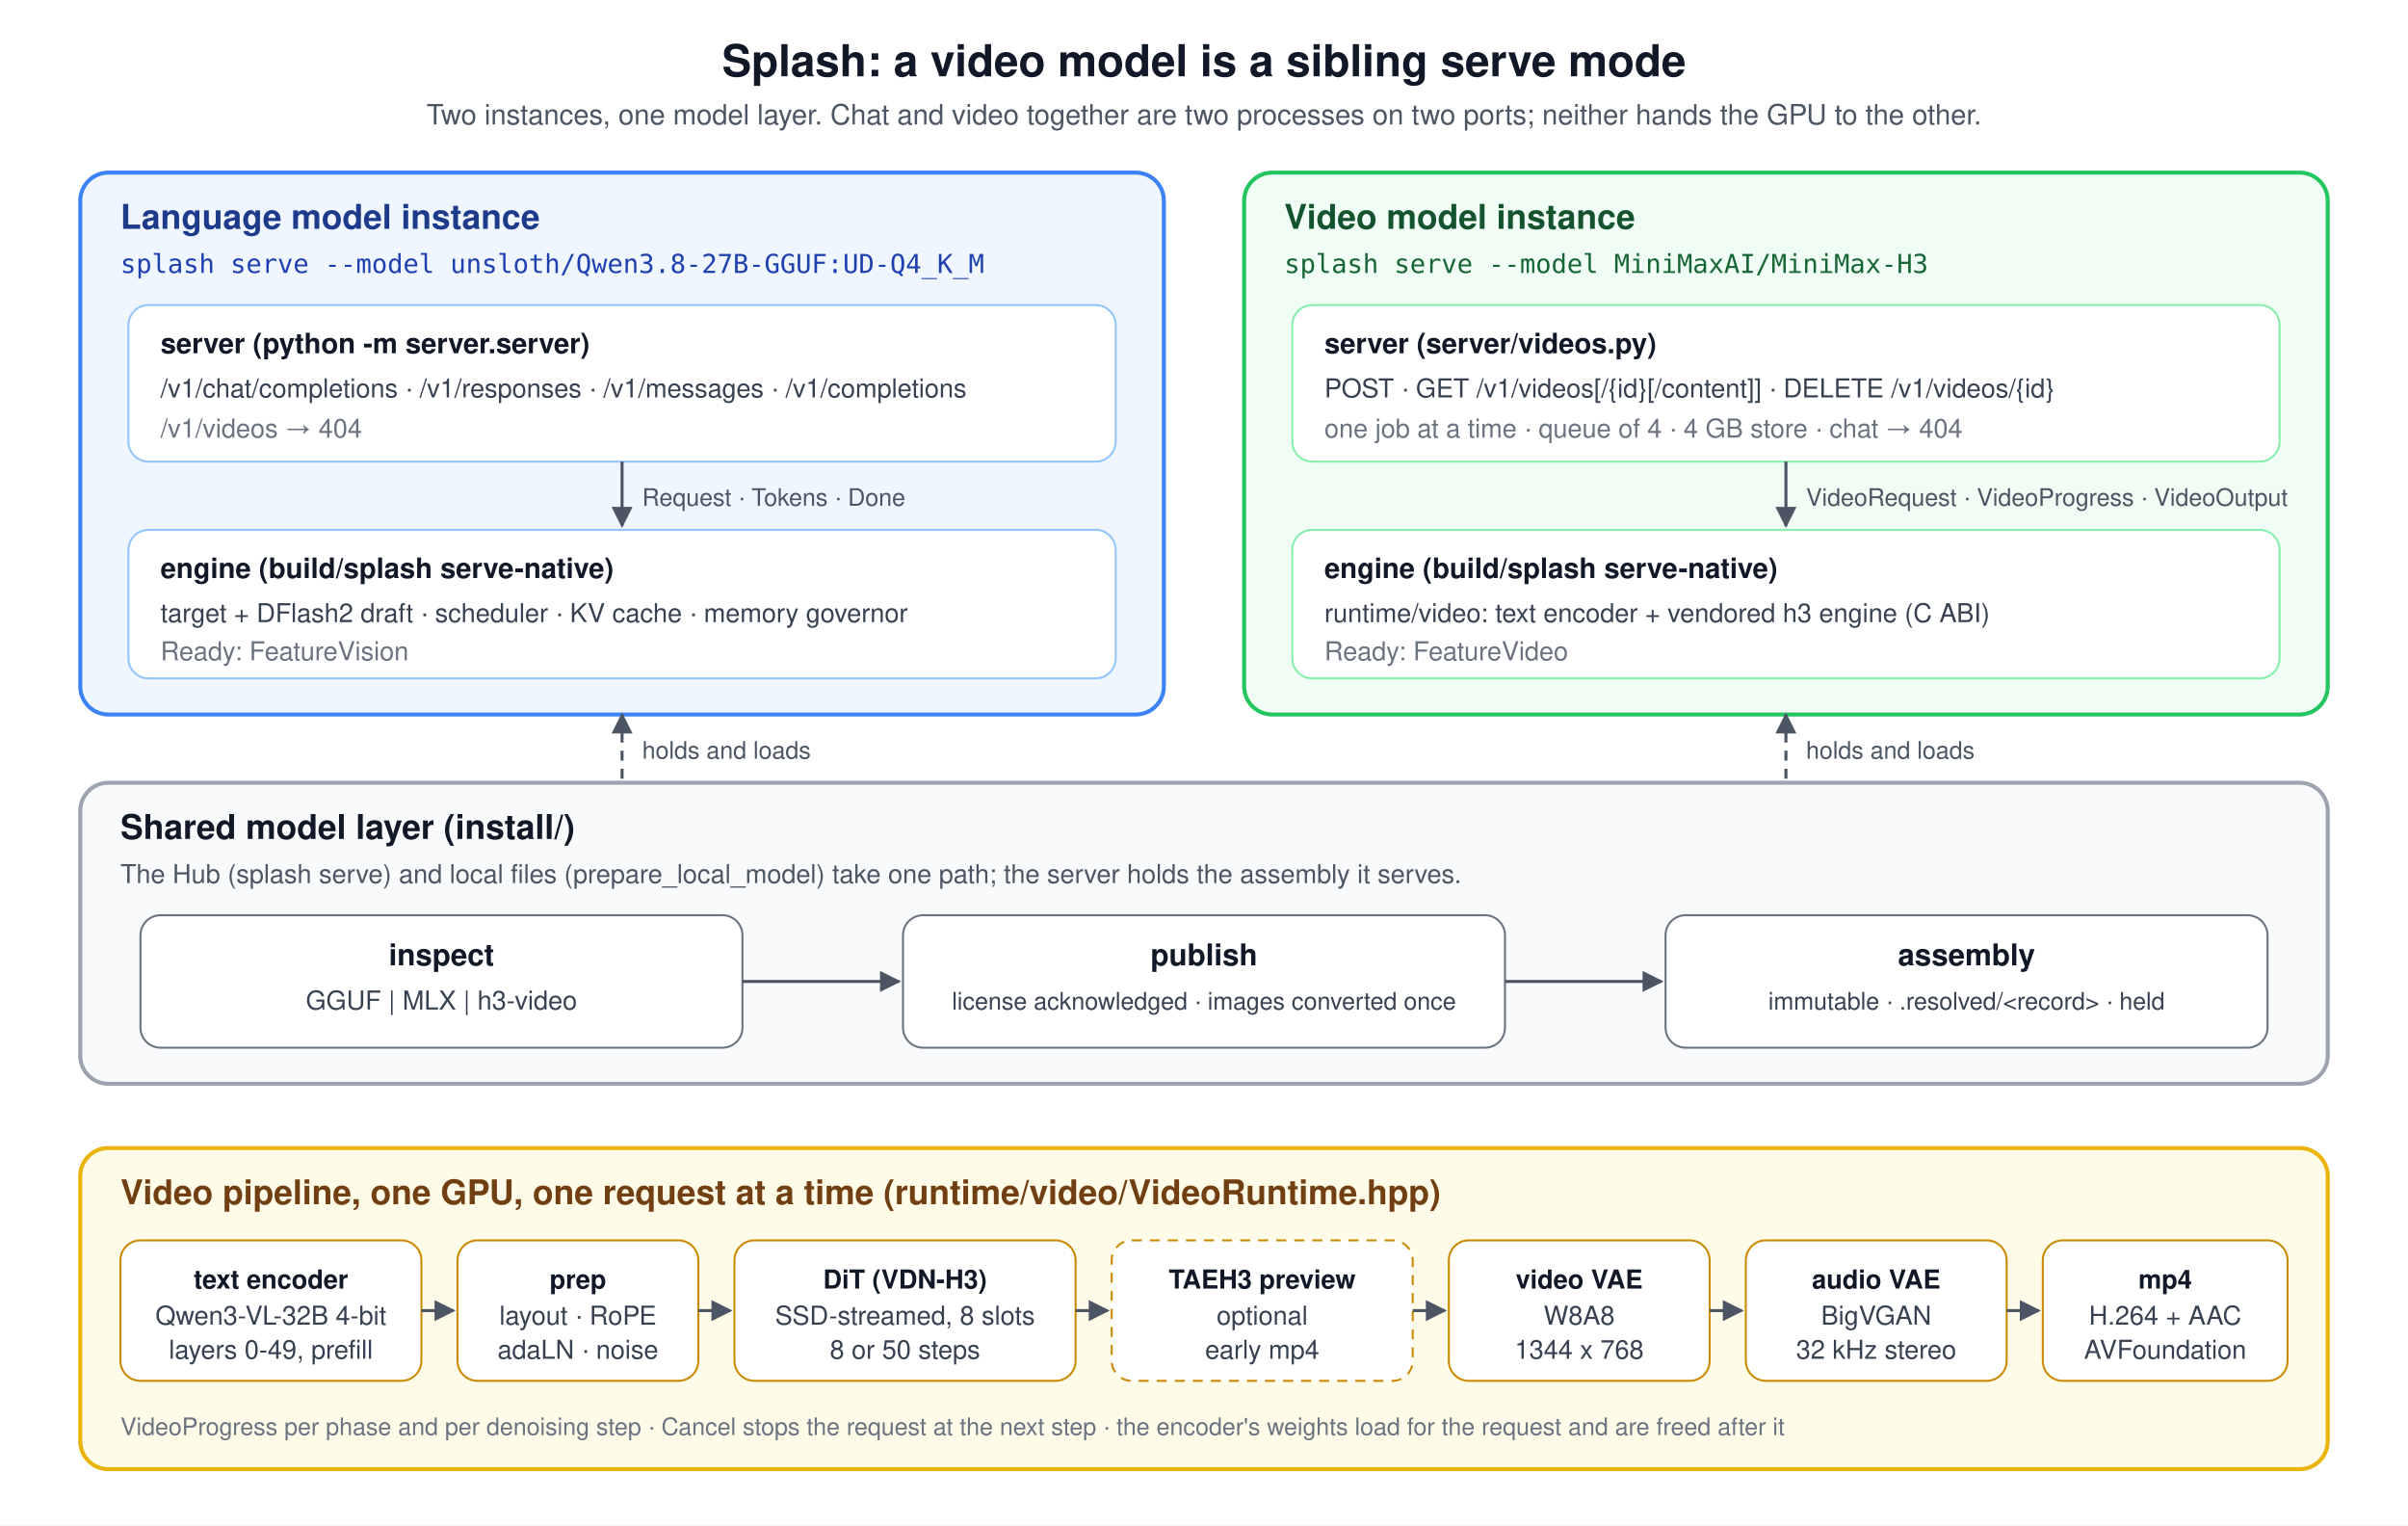
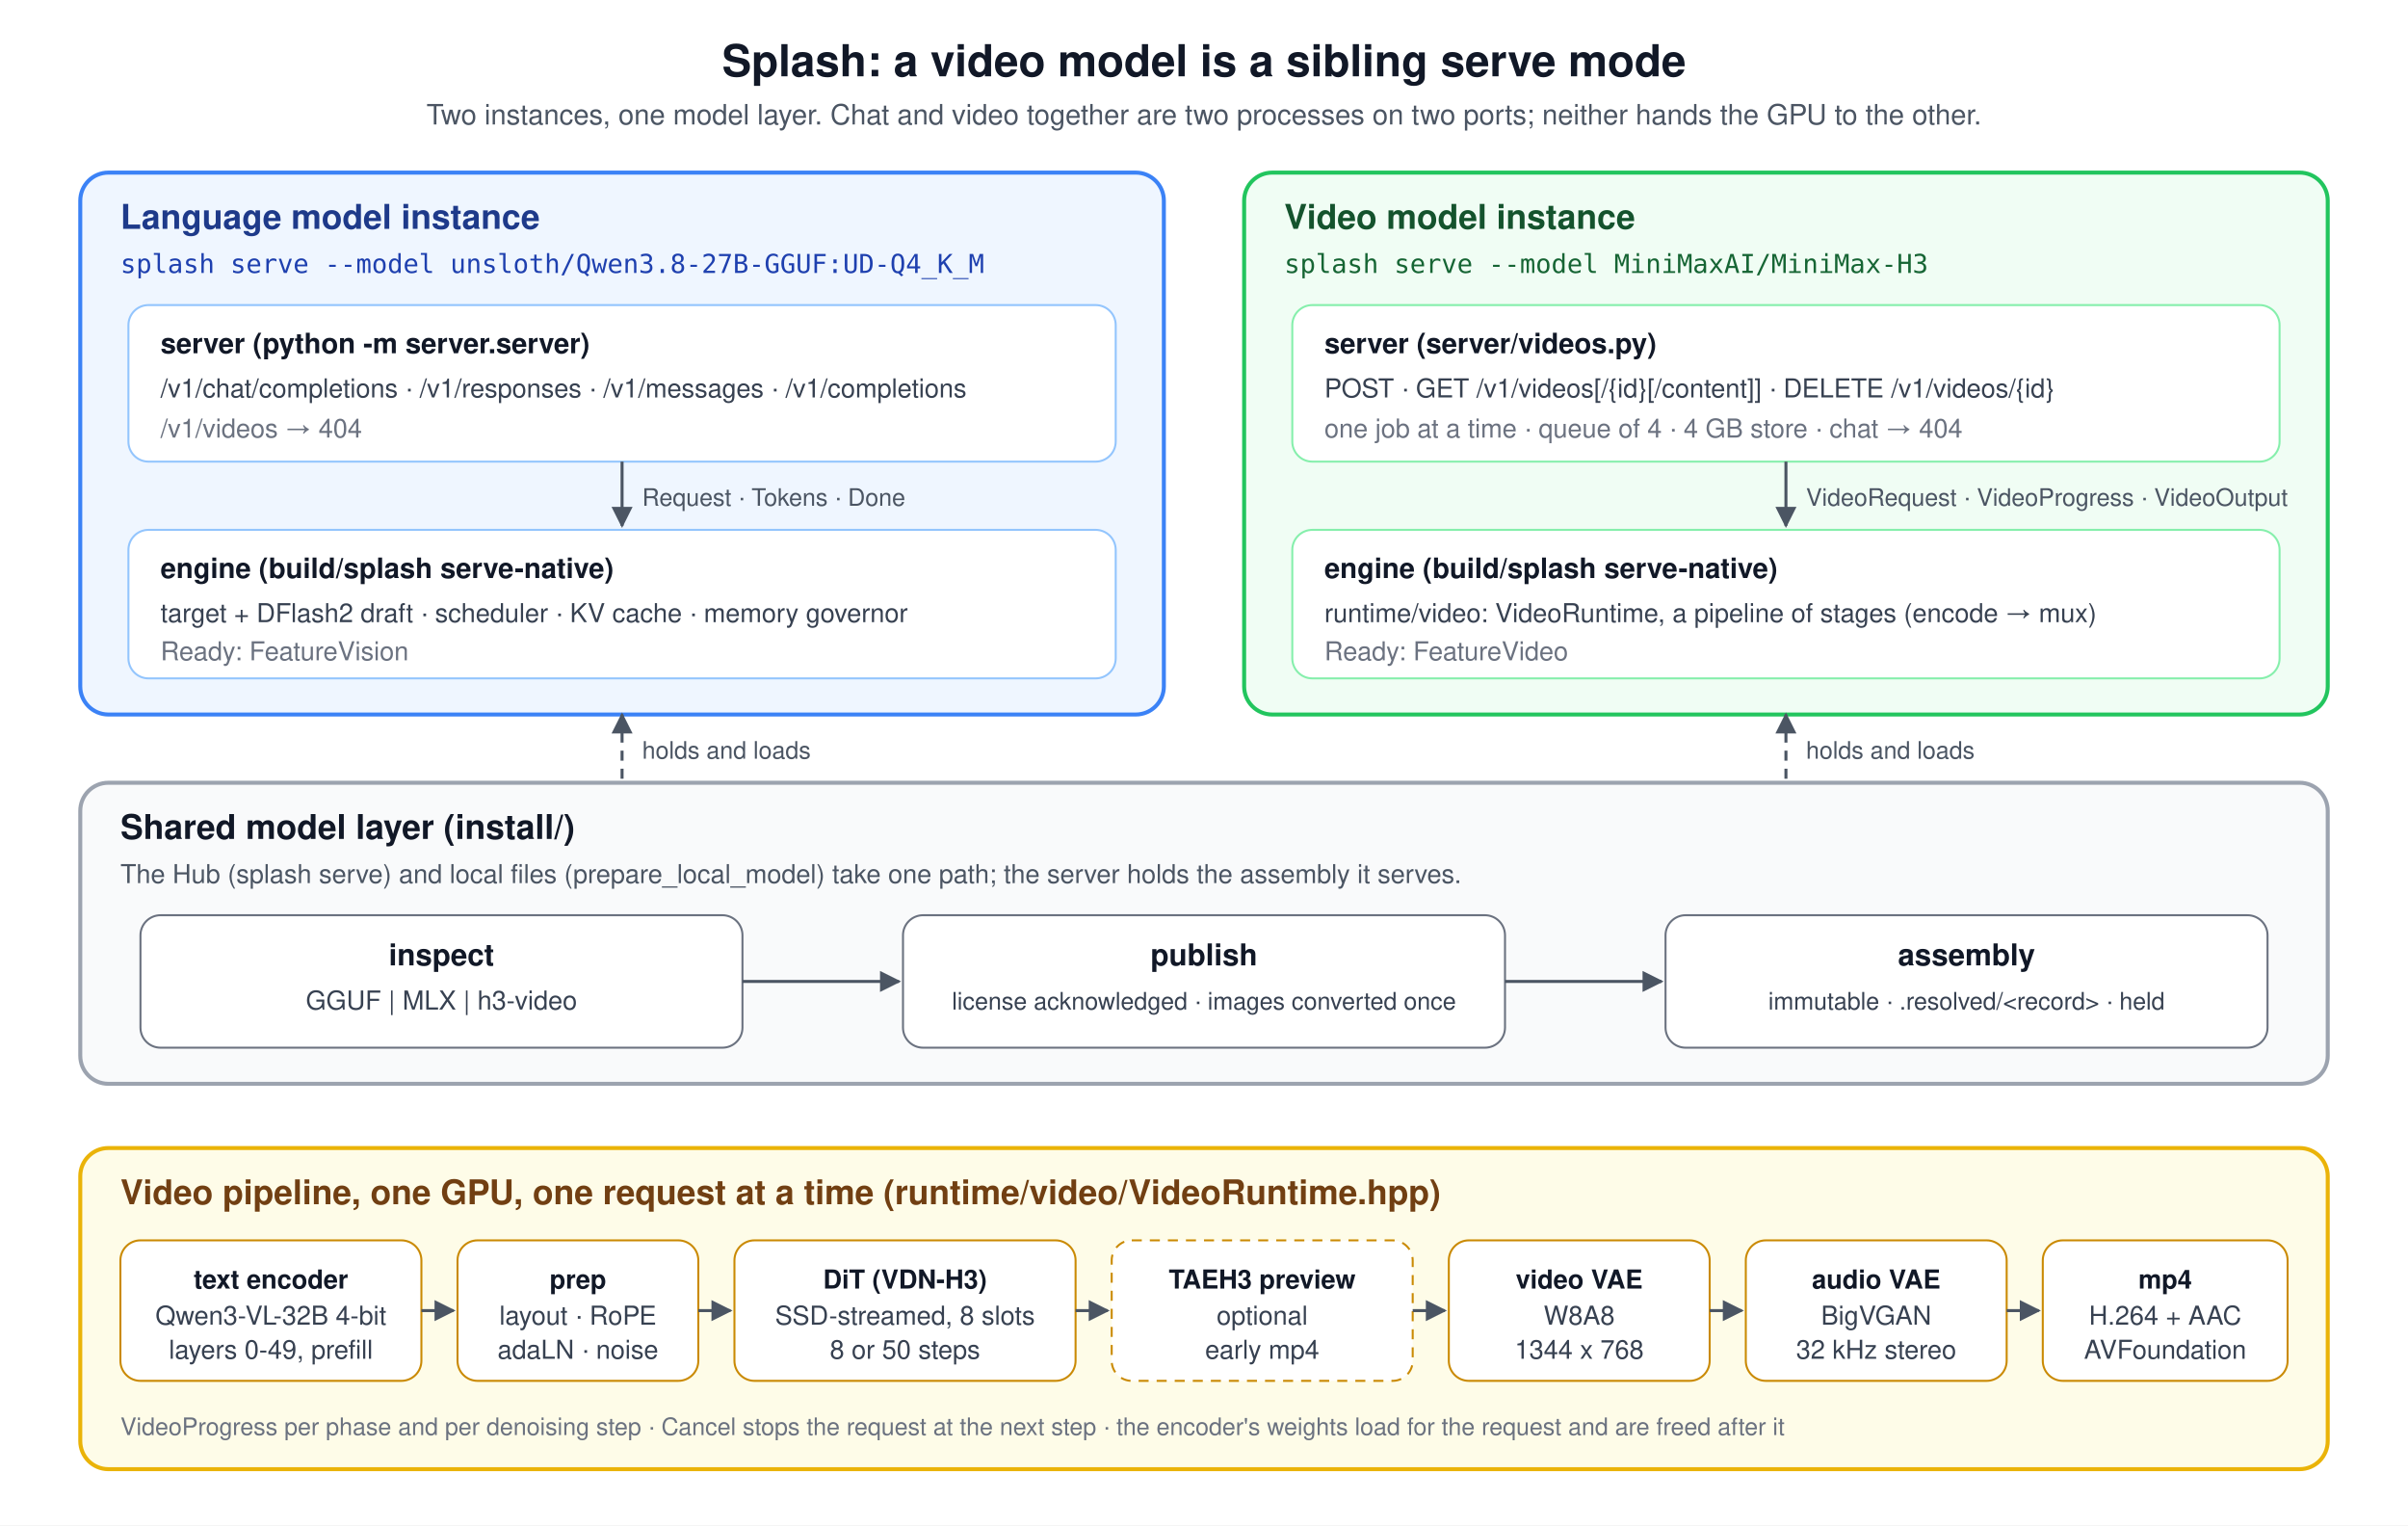
<svg xmlns="http://www.w3.org/2000/svg" width="1200" height="760" viewBox="0 0 1200 760" font-family="-apple-system, Helvetica, Arial, sans-serif">
  <defs>
    <marker id="arrow" viewBox="0 0 10 10" refX="9" refY="5" markerWidth="7" markerHeight="7" orient="auto-start-reverse">
      <path d="M0,0 L10,5 L0,10 z" fill="#4b5563" />
    </marker>
  </defs>
  <rect width="1200" height="760" fill="#ffffff" />
  <text x="600" y="38" text-anchor="middle" font-size="22" font-weight="600" fill="#111827">Splash: a video model is a sibling serve mode</text>
  <text x="600" y="62" text-anchor="middle" font-size="14" fill="#4b5563">Two instances, one model layer. Chat and video together are two processes on two ports; neither hands the GPU to the other.</text>
  <rect x="40" y="86" width="540" height="270" rx="14" fill="#eff6ff" stroke="#3b82f6" stroke-width="2" />
  <text x="60" y="114" font-size="17" font-weight="600" fill="#1e3a8a">Language model instance</text>
  <text x="60" y="136" font-size="13" fill="#1e40af" font-family="Menlo, monospace">splash serve --model unsloth/Qwen3.8-27B-GGUF:UD-Q4_K_M</text>
  <rect x="64" y="152" width="492" height="78" rx="10" fill="#ffffff" stroke="#93c5fd" />
  <text x="80" y="176" font-size="14" font-weight="600" fill="#111827">server (python -m server.server)</text>
  <text x="80" y="198" font-size="13" fill="#374151">/v1/chat/completions · /v1/responses · /v1/messages · /v1/completions</text>
  <text x="80" y="218" font-size="13" fill="#6b7280">/v1/videos → 404</text>
  <line x1="310" y1="230" x2="310" y2="262" stroke="#4b5563" stroke-width="1.5" marker-end="url(#arrow)" />
  <text x="320" y="252" font-size="12" fill="#4b5563">Request · Tokens · Done</text>
  <rect x="64" y="264" width="492" height="74" rx="10" fill="#ffffff" stroke="#93c5fd" />
  <text x="80" y="288" font-size="14" font-weight="600" fill="#111827">engine (build/splash serve-native)</text>
  <text x="80" y="310" font-size="13" fill="#374151">target + DFlash2 draft · scheduler · KV cache · memory governor</text>
  <text x="80" y="329" font-size="13" fill="#6b7280">Ready: FeatureVision</text>
  <rect x="620" y="86" width="540" height="270" rx="14" fill="#f0fdf4" stroke="#22c55e" stroke-width="2" />
  <text x="640" y="114" font-size="17" font-weight="600" fill="#14532d">Video model instance</text>
  <text x="640" y="136" font-size="13" fill="#166534" font-family="Menlo, monospace">splash serve --model MiniMaxAI/MiniMax-H3</text>
  <rect x="644" y="152" width="492" height="78" rx="10" fill="#ffffff" stroke="#86efac" />
  <text x="660" y="176" font-size="14" font-weight="600" fill="#111827">server (server/videos.py)</text>
  <text x="660" y="198" font-size="13" fill="#374151">POST · GET /v1/videos[/{id}[/content]] · DELETE /v1/videos/{id}</text>
  <text x="660" y="218" font-size="13" fill="#6b7280">one job at a time · queue of 4 · 4 GB store · chat → 404</text>
  <line x1="890" y1="230" x2="890" y2="262" stroke="#4b5563" stroke-width="1.5" marker-end="url(#arrow)" />
  <text x="900" y="252" font-size="12" fill="#4b5563">VideoRequest · VideoProgress · VideoOutput</text>
  <rect x="644" y="264" width="492" height="74" rx="10" fill="#ffffff" stroke="#86efac" />
  <text x="660" y="288" font-size="14" font-weight="600" fill="#111827">engine (build/splash serve-native)</text>
-   <text x="660" y="310" font-size="13" fill="#374151">runtime/video: text encoder + vendored h3 engine (C ABI)</text>
+   <text x="660" y="310" font-size="13" fill="#374151">runtime/video: VideoRuntime, a pipeline of stages (encode → mux)</text>
  <text x="660" y="329" font-size="13" fill="#6b7280">Ready: FeatureVideo</text>
  <rect x="40" y="390" width="1120" height="150" rx="14" fill="#f9fafb" stroke="#9ca3af" stroke-width="2" />
  <text x="60" y="418" font-size="17" font-weight="600" fill="#111827">Shared model layer (install/)</text>
  <text x="60" y="440" font-size="13" fill="#4b5563">The Hub (splash serve) and local files (prepare_local_model) take one path; the server holds the assembly it serves.</text>
  <rect x="70" y="456" width="300" height="66" rx="10" fill="#ffffff" stroke="#6b7280" />
  <text x="220" y="481" text-anchor="middle" font-size="15" font-weight="600" fill="#111827">inspect</text>
  <text x="220" y="503" text-anchor="middle" font-size="13" fill="#374151">GGUF | MLX | h3-video</text>
  <line x1="370" y1="489" x2="448" y2="489" stroke="#4b5563" stroke-width="1.5" marker-end="url(#arrow)" />
  <rect x="450" y="456" width="300" height="66" rx="10" fill="#ffffff" stroke="#6b7280" />
  <text x="600" y="481" text-anchor="middle" font-size="15" font-weight="600" fill="#111827">publish</text>
  <text x="600" y="503" text-anchor="middle" font-size="12" fill="#374151">license acknowledged · images converted once</text>
  <line x1="750" y1="489" x2="828" y2="489" stroke="#4b5563" stroke-width="1.5" marker-end="url(#arrow)" />
  <rect x="830" y="456" width="300" height="66" rx="10" fill="#ffffff" stroke="#6b7280" />
  <text x="980" y="481" text-anchor="middle" font-size="15" font-weight="600" fill="#111827">assembly</text>
  <text x="980" y="503" text-anchor="middle" font-size="12" fill="#374151">immutable · .resolved/&lt;record&gt; · held</text>
  <line x1="310" y1="356" x2="310" y2="388" stroke="#4b5563" stroke-width="1.5" stroke-dasharray="5 4" marker-start="url(#arrow)" />
  <line x1="890" y1="356" x2="890" y2="388" stroke="#4b5563" stroke-width="1.5" stroke-dasharray="5 4" marker-start="url(#arrow)" />
  <text x="320" y="378" font-size="12" fill="#4b5563">holds and loads</text>
  <text x="900" y="378" font-size="12" fill="#4b5563">holds and loads</text>
  <rect x="40" y="572" width="1120" height="160" rx="14" fill="#fefce8" stroke="#eab308" stroke-width="2" />
  <text x="60" y="600" font-size="17" font-weight="600" fill="#713f12">Video pipeline, one GPU, one request at a time (runtime/video/VideoRuntime.hpp)</text>
  <g font-size="13" text-anchor="middle">
    <rect x="60" y="618" width="150" height="70" rx="10" fill="#ffffff" stroke="#ca8a04" />
    <text x="135" y="642" font-weight="600" fill="#111827">text encoder</text>
    <text x="135" y="660" fill="#374151">Qwen3-VL-32B 4-bit</text>
    <text x="135" y="677" fill="#374151">layers 0-49, prefill</text>
    <line x1="210" y1="653" x2="226" y2="653" stroke="#4b5563" stroke-width="1.5" marker-end="url(#arrow)" />
    <rect x="228" y="618" width="120" height="70" rx="10" fill="#ffffff" stroke="#ca8a04" />
    <text x="288" y="642" font-weight="600" fill="#111827">prep</text>
    <text x="288" y="660" fill="#374151">layout · RoPE</text>
    <text x="288" y="677" fill="#374151">adaLN · noise</text>
    <line x1="348" y1="653" x2="364" y2="653" stroke="#4b5563" stroke-width="1.5" marker-end="url(#arrow)" />
    <rect x="366" y="618" width="170" height="70" rx="10" fill="#ffffff" stroke="#ca8a04" />
    <text x="451" y="642" font-weight="600" fill="#111827">DiT (VDN-H3)</text>
    <text x="451" y="660" fill="#374151">SSD-streamed, 8 slots</text>
    <text x="451" y="677" fill="#374151">8 or 50 steps</text>
    <line x1="536" y1="653" x2="552" y2="653" stroke="#4b5563" stroke-width="1.5" marker-end="url(#arrow)" />
    <rect x="554" y="618" width="150" height="70" rx="10" fill="#ffffff" stroke="#ca8a04" stroke-dasharray="5 4" />
    <text x="629" y="642" font-weight="600" fill="#111827">TAEH3 preview</text>
    <text x="629" y="660" fill="#374151">optional</text>
    <text x="629" y="677" fill="#374151">early mp4</text>
    <line x1="704" y1="653" x2="720" y2="653" stroke="#4b5563" stroke-width="1.5" marker-end="url(#arrow)" />
    <rect x="722" y="618" width="130" height="70" rx="10" fill="#ffffff" stroke="#ca8a04" />
    <text x="787" y="642" font-weight="600" fill="#111827">video VAE</text>
    <text x="787" y="660" fill="#374151">W8A8</text>
    <text x="787" y="677" fill="#374151">1344 x 768</text>
    <line x1="852" y1="653" x2="868" y2="653" stroke="#4b5563" stroke-width="1.5" marker-end="url(#arrow)" />
    <rect x="870" y="618" width="130" height="70" rx="10" fill="#ffffff" stroke="#ca8a04" />
    <text x="935" y="642" font-weight="600" fill="#111827">audio VAE</text>
    <text x="935" y="660" fill="#374151">BigVGAN</text>
    <text x="935" y="677" fill="#374151">32 kHz stereo</text>
    <line x1="1000" y1="653" x2="1016" y2="653" stroke="#4b5563" stroke-width="1.5" marker-end="url(#arrow)" />
    <rect x="1018" y="618" width="122" height="70" rx="10" fill="#ffffff" stroke="#ca8a04" />
    <text x="1079" y="642" font-weight="600" fill="#111827">mp4</text>
    <text x="1079" y="660" fill="#374151">H.264 + AAC</text>
    <text x="1079" y="677" fill="#374151">AVFoundation</text>
  </g>
  <text x="60" y="715" font-size="12" fill="#6b7280">VideoProgress per phase and per denoising step · Cancel stops the request at the next step · the encoder's weights load for the request and are freed after it</text>
</svg>
